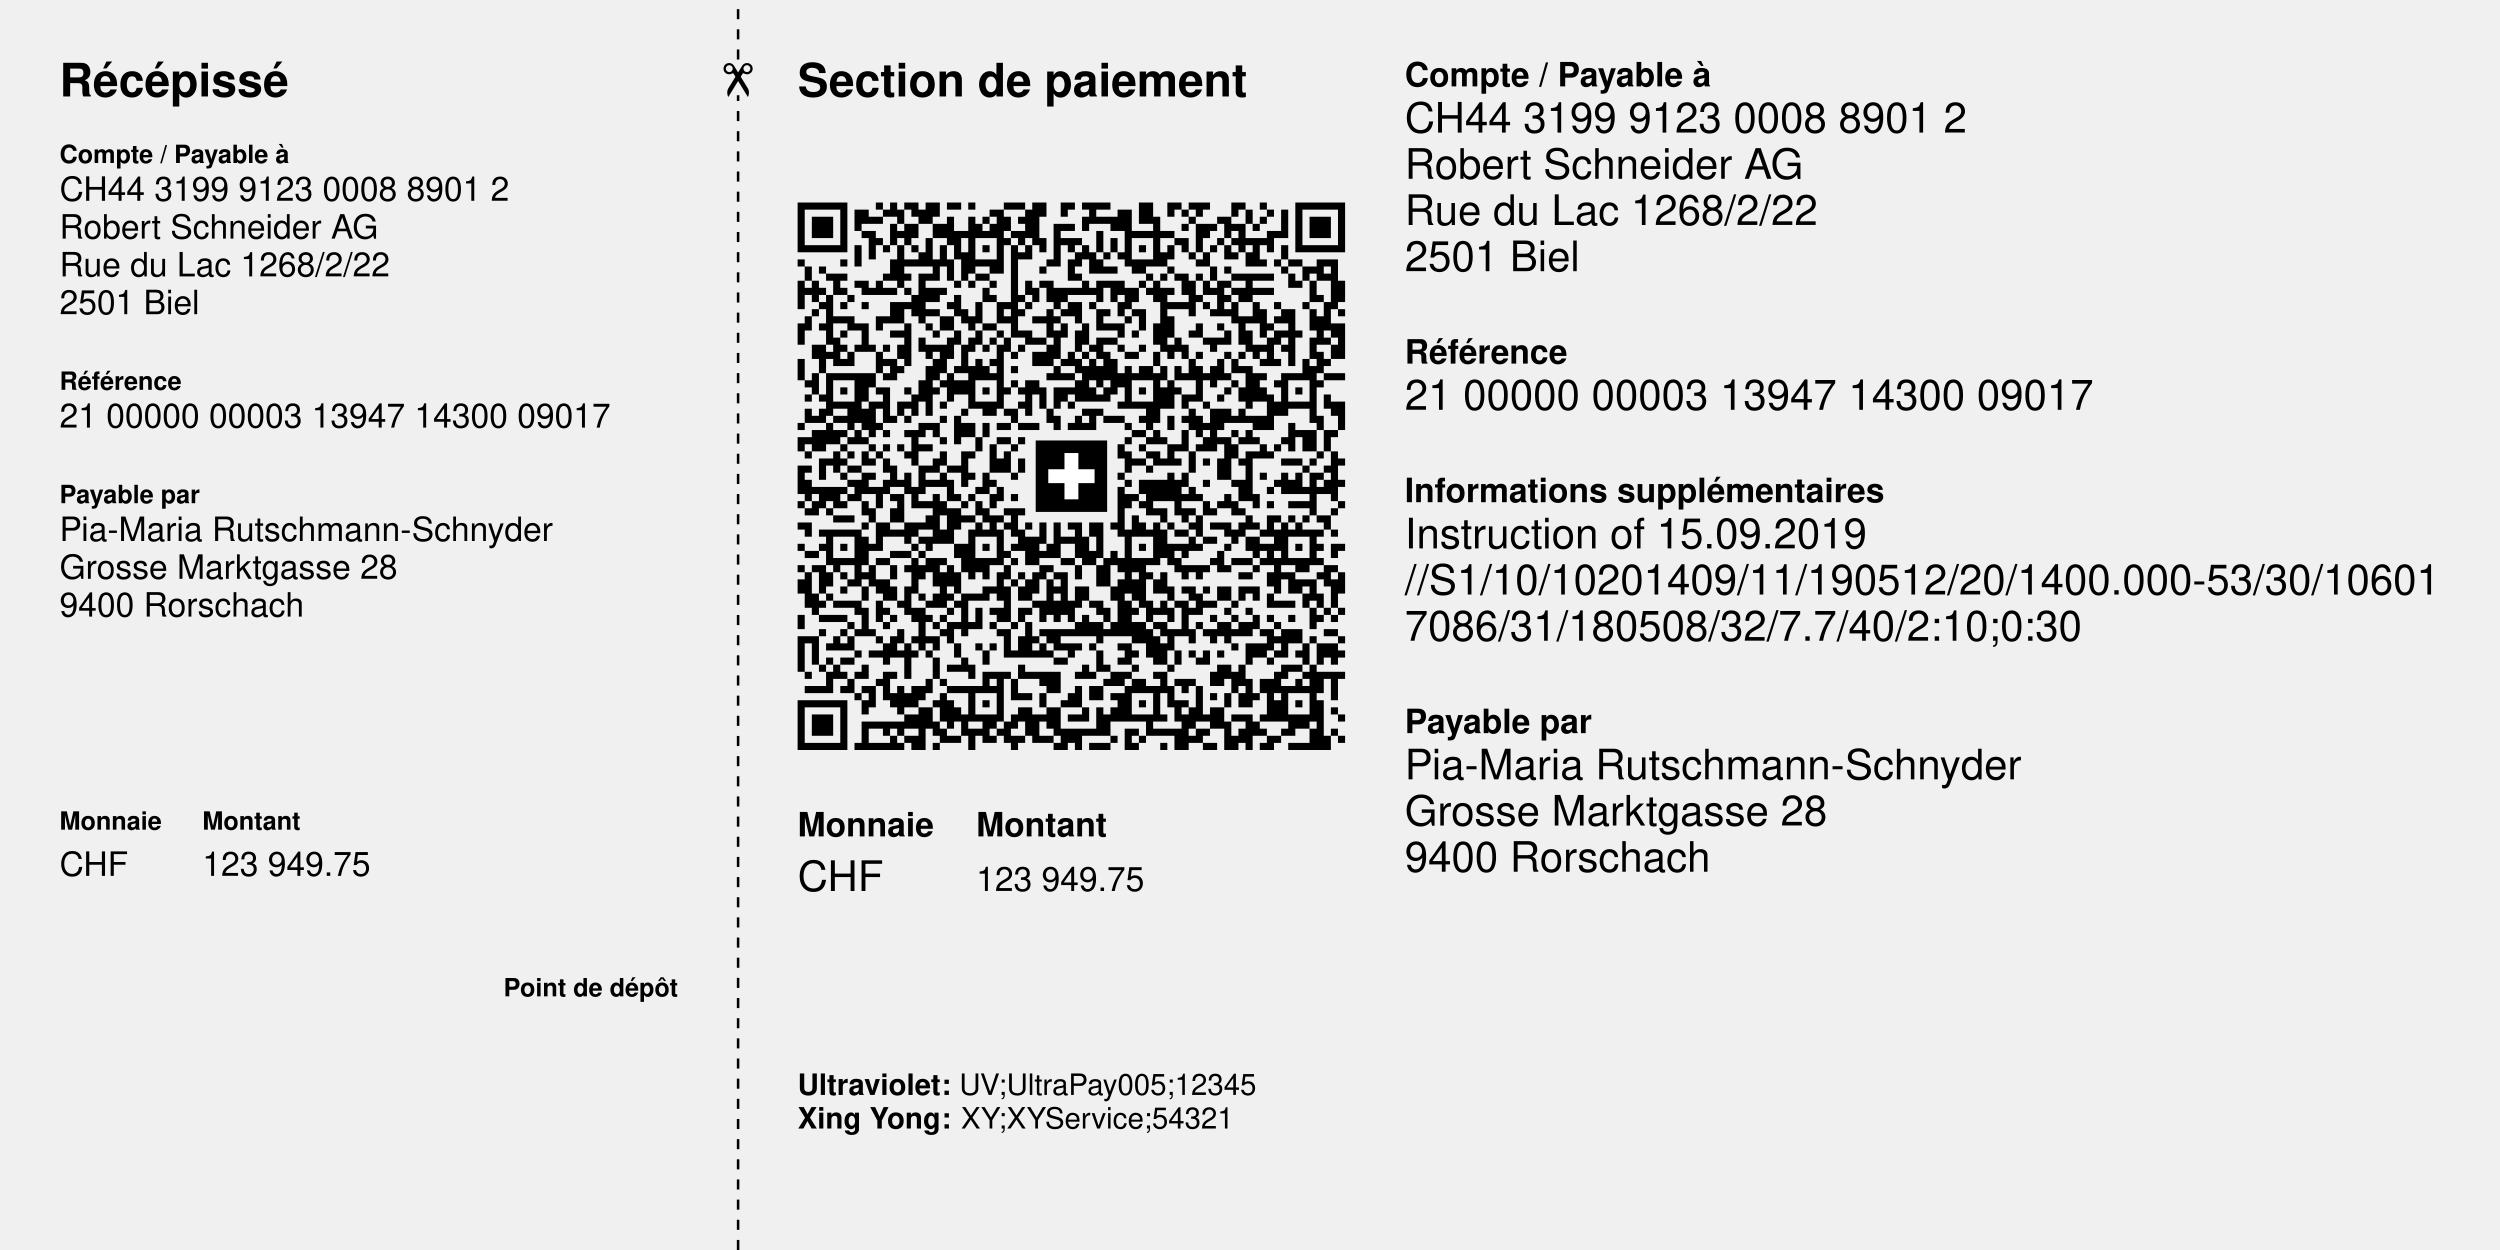
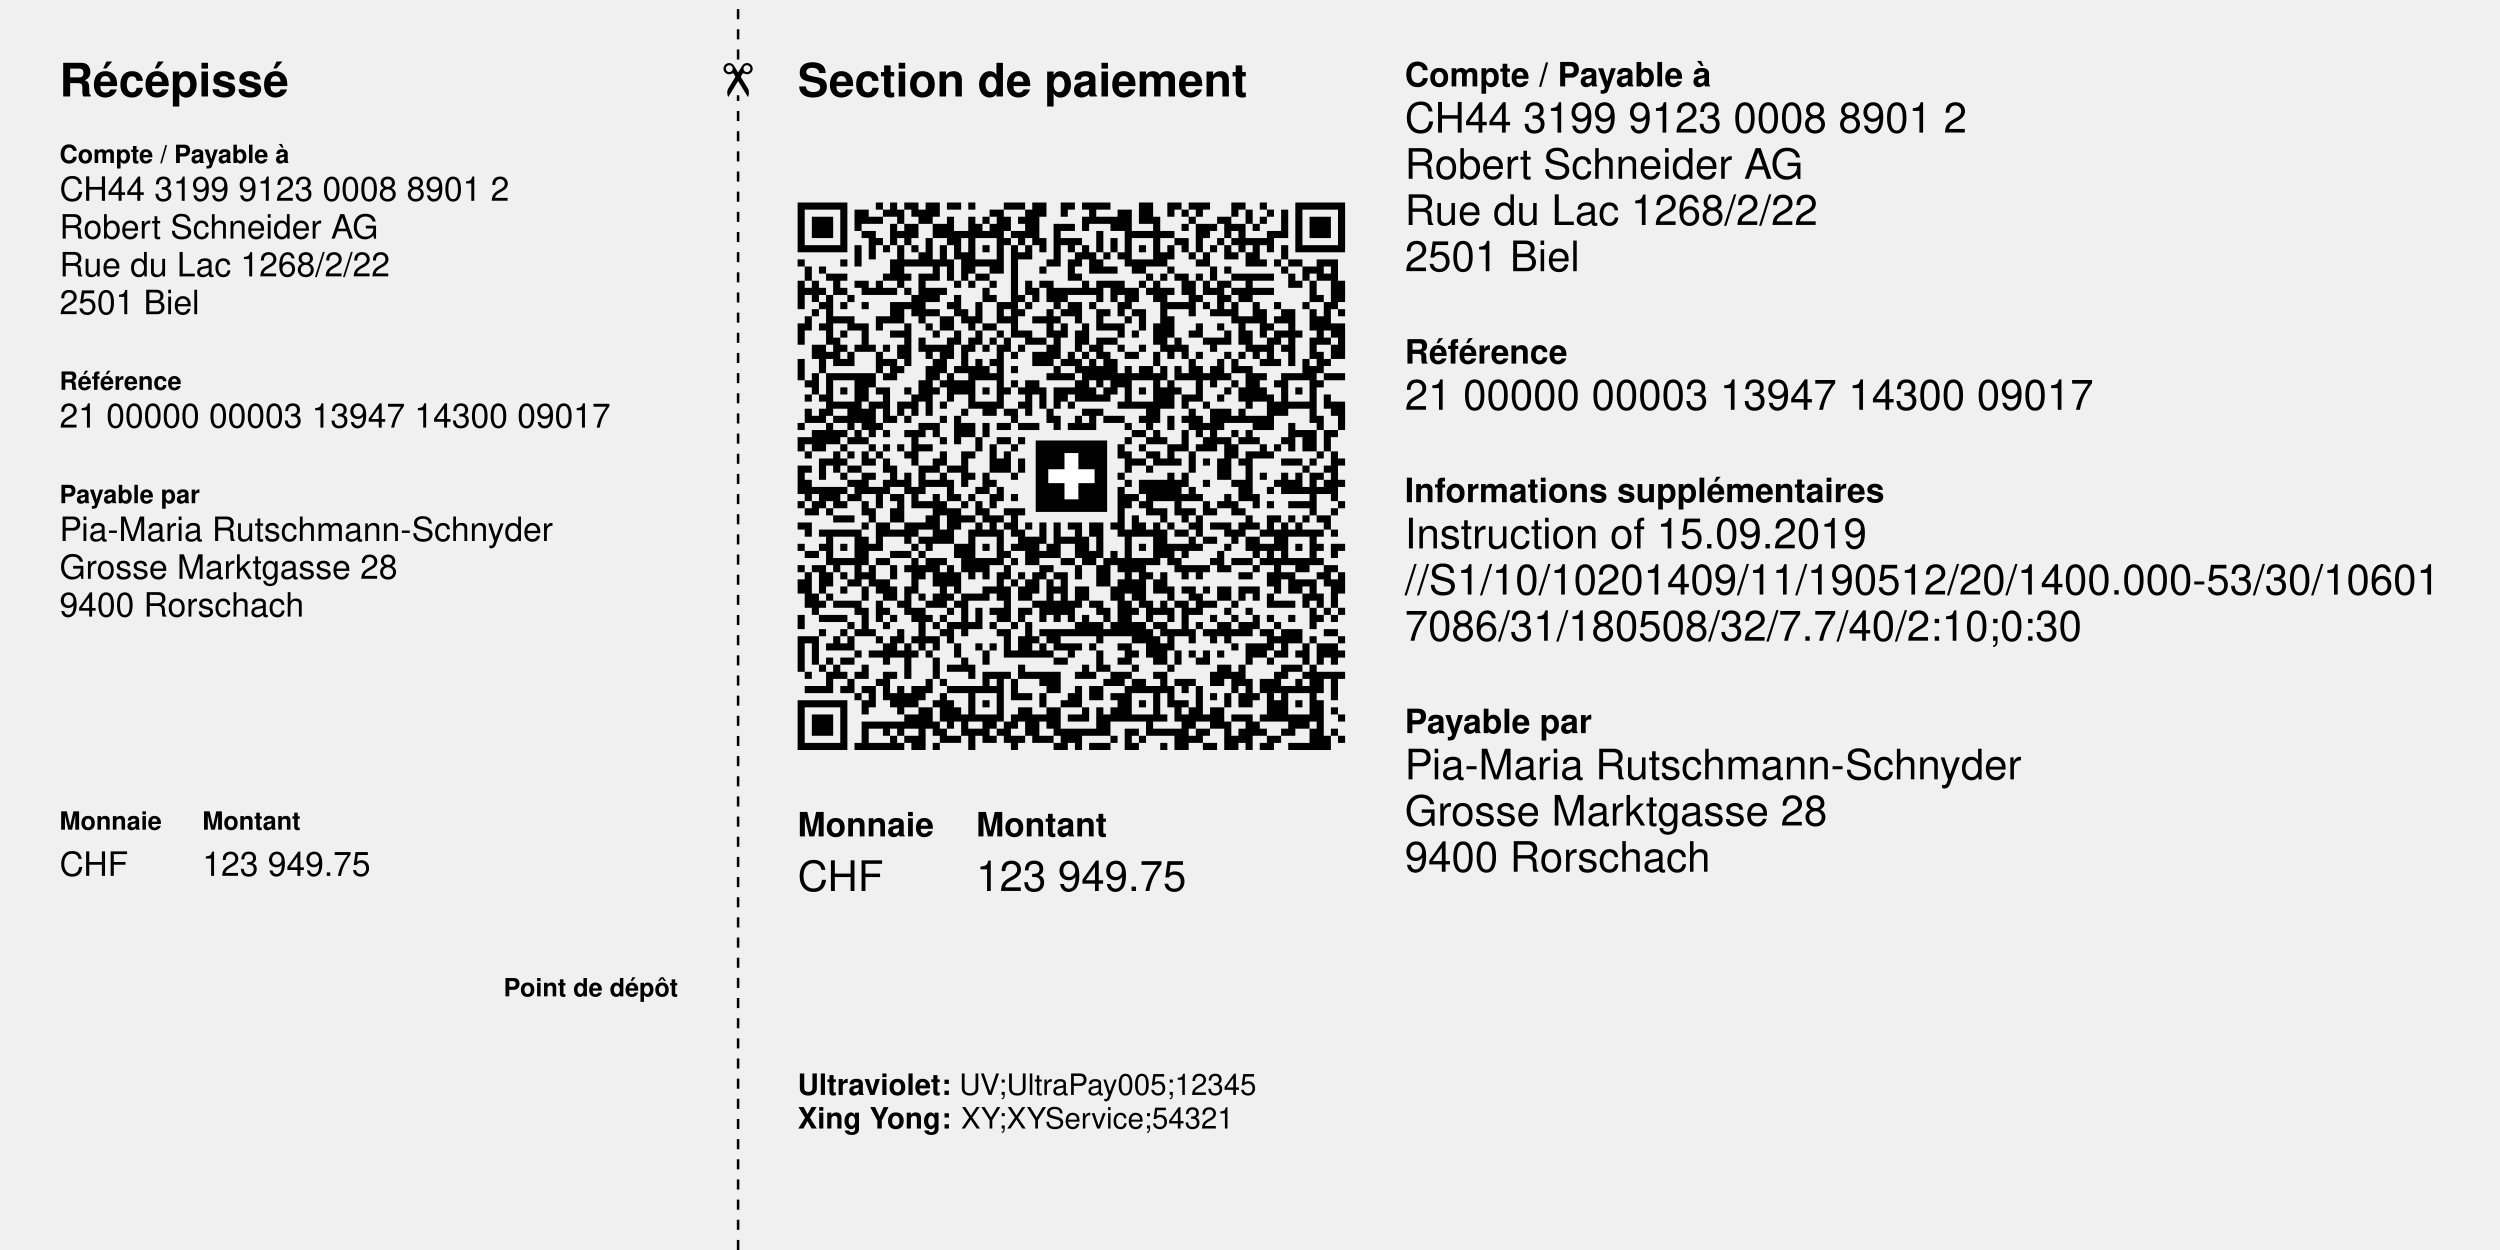
<svg xmlns="http://www.w3.org/2000/svg" width="210mm" height="105mm" version="1.1" viewBox="0 0 595.276 297.638">
  <g font-family="Helvetica,Arial,&quot;Liberation Sans&quot;" transform="translate(0 297.638)">
    <g transform="translate(189.921 0)">
      <text x="0" y="-274.665" font-size="11" font-weight="bold">Section de paiement</text>
    </g>
    <g transform="translate(189.921 -119.055) scale(1.693)">
      <path d="M0,-77h7v1h-7zm11,0h1v1h-1zm2,0h1v2h-1zm2,0h2v1h-2zm3,0h2v2h-2zm3,0h2v1h-2z m3,0h1v1h-1zm5,0h3v1h-3zm4,0h1v6h-1zm1,0h1v2h-1zm3,0h2v1h-2zm3,0h4v1h-4z m8,0h2v3h-2zm4,0h2v1h-2zm3,0h3v1h-3zm6,0h2v1h-2zm4,0h1v1h-1zm5,0h7v1h-7z m-70,1h1v6h-1zm6,0h1v6h-1zm2,0h2v2h-2zm4,0h1v1h-1zm2,0h1v2h-1zm2,0h2v1h-2z m11,0h2v1h-2zm5,0h1v4h-1zm5,0h1v1h-1zm4,0h1v2h-1zm4,0h2v3h-2zm7,0h1v1h-1z m2,0h1v1h-1zm2,0h1v1h-1zm5,0h1v1h-1zm2,0h1v2h-1zm3,0h1v1h-1zm2,0h1v4h-1z m2,0h1v6h-1zm6,0h1v6h-1zm-74,1h3v3h-3zm8,0h2v1h-2zm7,0h2v1h-2zm4,0h1v4h-1z m3,0h1v8h-1zm2,0h1v1h-1zm2,0h1v8h-1zm1,0h1v2h-1zm2,0h1v1h-1zm9,0h1v2h-1z m2,0h3v1h-3zm8,0h1v7h-1zm5,0h1v1h-1zm4,0h2v1h-2zm6,0h1v1h-1zm7,0h3v3h-3z m-64,1h1v1h-1zm5,0h1v3h-1zm2,0h2v2h-2zm4,0h2v2h-2zm6,0h1v2h-1zm2,0h1v2h-1z m9,0h1v6h-1zm1,0h2v1h-2zm7,0h1v1h-1zm10,0h1v1h-1zm2,0h2v2h-2zm2,0h1v1h-1z m2,0h3v1h-3zm4,0h1v1h-1zm-55,1h2v1h-2zm5,0h1v1h-1zm8,0h1v4h-1zm1,0h1v1h-1z m3,0h1v1h-1zm4,0h2v1h-2zm12,0h1v3h-1zm4,0h1v5h-1zm1,0h3v1h-3zm4,0h2v1h-2z m9,0h1v1h-1zm2,0h1v3h-1zm4,0h1v3h-1zm1,0h1v1h-1zm-57,1h1v3h-1zm1,0h1v1h-1z m4,0h1v1h-1zm3,0h1v4h-1zm11,0h1v1h-1zm2,0h1v1h-1zm3,0h1v2h-1zm3,0h3v1h-3z m7,0h1v2h-1zm9,0h2v1h-2zm3,0h1v2h-1zm3,0h1v1h-1zm2,0h1v1h-1zm2,0h3v1h-3z m-62,1h5v1h-5zm7,0h1v3h-1zm4,0h1v1h-1zm2,0h1v6h-1zm2,0h1v1h-1zm4,0h1v3h-1z m6,0h1v1h-1zm4,0h1v13h-1zm2,0h1v2h-1zm6,0h1v1h-1zm2,0h1v2h-1zm8,0h1v1h-1z m4,0h1v2h-1zm2,0h1v1h-1zm4,0h1v1h-1zm2,0h1v2h-1zm4,0h1v3h-1zm4,0h1v2h-1z m3,0h5v1h-5zm-54,1h1v2h-1zm6,0h1v4h-1zm8,0h1v1h-1zm8,0h1v2h-1zm2,0h1v3h-1z m2,0h1v1h-1zm2,0h1v1h-1zm6,0h1v2h-1zm4,0h1v1h-1zm2,0h1v2h-1zm4,0h1v1h-1z m2,0h1v2h-1zm-63,1h1v1h-1zm6,0h1v1h-1zm7,0h1v3h-1zm2,0h2v1h-2zm4,0h1v3h-1z m2,0h1v3h-1zm4,0h3v1h-3zm10,0h1v1h-1zm3,0h1v3h-1zm4,0h1v2h-1zm5,0h2v2h-2z m2,0h1v1h-1zm7,0h1v1h-1zm9,0h1v1h-1zm2,0h1v1h-1zm2,0h2v1h-2zm4,0h3v1h-3z m-72,1h1v2h-1zm2,0h1v1h-1zm24,0h1v1h-1zm7,0h1v1h-1zm9,0h2v1h-2zm9,0h1v1h-1z m6,0h1v2h-1zm2,0h1v1h-1zm8,0h1v1h-1zm3,0h3v1h-3zm4,0h1v6h-1zm-71,1h3v1h-3z m8,0h1v1h-1zm3,0h1v1h-1zm2,0h1v7h-1zm1,0h1v1h-1zm7,0h2v1h-2zm14,0h1v1h-1z m10,0h1v1h-1zm2,0h1v1h-1zm2,0h2v1h-2zm3,0h1v1h-1zm5,0h6v1h-6zm8,0h1v2h-1z m2,0h1v1h-1zm2,0h2v1h-2zm-73,1h1v4h-1zm2,0h1v3h-1zm3,0h1v2h-1zm3,0h2v1h-2z m3,0h1v2h-1zm11,0h1v1h-1zm2,0h1v1h-1zm3,0h1v1h-1zm5,0h1v2h-1zm2,0h2v1h-2z m6,0h1v2h-1zm2,0h4v1h-4zm6,0h1v1h-1zm2,0h1v3h-1zm4,0h2v2h-2zm3,0h1v2h-1z m2,0h1v5h-1zm1,0h1v1h-1zm3,0h1v3h-1zm7,0h1v1h-1zm2,0h1v3h-1zm4,0h1v3h-1z m-75,1h1v1h-1zm2,0h1v1h-1zm3,0h1v1h-1zm3,0h2v1h-2zm3,0h2v1h-2zm3,0h1v1h-1z m3,0h2v2h-2zm2,0h1v1h-1zm6,0h1v2h-1zm7,0h1v2h-1zm2,0h3v2h-3zm3,0h2v1h-2z m3,0h2v1h-2zm3,0h4v1h-4zm5,0h1v1h-1zm2,0h1v9h-1zm1,0h1v1h-1zm6,0h1v1h-1z m3,0h2v1h-2zm3,0h3v1h-3zm-60,1h1v7h-1zm3,0h1v1h-1zm9,0h1v3h-1zm6,0h1v3h-1z m5,0h1v1h-1zm4,0h1v1h-1zm11,0h1v1h-1zm2,0h1v1h-1zm2,0h2v1h-2zm9,0h1v3h-1z m1,0h1v1h-1zm4,0h1v1h-1zm2,0h1v1h-1zm11,0h1v1h-1zm-70,1h1v1h-1zm3,0h1v1h-1z m3,0h1v1h-1zm4,0h2v3h-2zm2,0h1v1h-1zm6,0h1v1h-1zm4,0h1v3h-1zm3,0h1v3h-1z m1,0h1v1h-1zm3,0h1v1h-1zm4,0h1v1h-1zm2,0h2v2h-2zm3,0h1v1h-1zm4,0h2v1h-2z m7,0h3v1h-3zm5,0h1v1h-1zm4,0h1v3h-1zm3,0h1v3h-1zm3,0h1v1h-1zm4,0h1v1h-1z m3,0h1v4h-1zm-72,1h1v1h-1zm16,0h2v1h-2zm5,0h1v2h-1zm8,0h1v1h-1zm4,0h1v4h-1z m2,0h1v1h-1zm5,0h1v3h-1zm1,0h1v1h-1zm2,0h1v1h-1zm2,0h2v1h-2zm11,0h1v1h-1z m2,0h1v1h-1zm5,0h1v4h-1zm3,0h2v2h-2zm4,0h1v3h-1zm4,0h1v1h-1zm-75,1h1v2h-1z m4,0h3v1h-3zm6,0h2v1h-2zm9,0h2v2h-2zm4,0h1v2h-1zm5,0h1v1h-1zm4,0h2v1h-2z m3,0h1v1h-1zm3,0h1v1h-1zm7,0h1v1h-1zm2,0h1v2h-1zm4,0h1v3h-1zm10,0h1v4h-1z m1,0h1v1h-1zm4,0h1v1h-1zm6,0h1v4h-1zm-73,1h1v3h-1zm3,0h1v1h-1zm4,0h3v1h-3z m4,0h1v1h-1zm4,0h1v6h-1zm3,0h1v1h-1zm8,0h2v1h-2zm11,0h1v2h-1zm3,0h1v3h-1z m3,0h3v1h-3zm7,0h1v3h-1zm6,0h1v2h-1zm3,0h1v1h-1zm7,0h1v1h-1zm3,0h1v6h-1z m6,0h2v2h-2zm-69,1h1v1h-1zm3,0h1v3h-1zm4,0h2v1h-2zm6,0h1v1h-1zm3,0h1v2h-1z m3,0h1v2h-1zm3,0h1v1h-1zm3,0h2v1h-2zm5,0h1v4h-1zm3,0h1v3h-1zm6,0h1v1h-1z m2,0h1v1h-1zm8,0h1v1h-1zm5,0h1v2h-1zm3,0h1v3h-1zm4,0h2v1h-2zm3,0h1v1h-1z m-65,1h1v4h-1zm12,0h1v2h-1zm4,0h1v3h-1zm3,0h1v2h-1zm3,0h1v1h-1zm2,0h1v2h-1z m3,0h3v1h-3zm10,0h3v1h-3zm11,0h1v2h-1zm4,0h3v1h-3zm9,0h1v4h-1zm1,0h1v1h-1z m5,0h1v3h-1zm2,0h1v1h-1zm2,0h1v3h-1zm-74,1h2v2h-2zm4,0h1v1h-1zm2,0h1v1h-1z m2,0h1v1h-1zm2,0h1v1h-1zm2,0h1v2h-1zm4,0h3v1h-3zm5,0h1v4h-1zm3,0h1v1h-1z m2,0h1v9h-1zm3,0h1v1h-1zm4,0h1v3h-1zm6,0h2v1h-2zm4,0h1v1h-1zm3,0h1v1h-1z m4,0h1v2h-1zm2,0h1v2h-1zm4,0h1v1h-1zm6,0h2v1h-2zm4,0h1v1h-1zm7,0h1v2h-1z m-71,1h1v1h-1zm3,0h1v2h-1zm4,0h1v3h-1zm7,0h1v1h-1zm2,0h1v3h-1zm10,0h1v1h-1z m3,0h2v2h-2zm5,0h1v2h-1zm2,0h1v1h-1zm2,0h2v1h-2zm4,0h2v1h-2zm4,0h1v2h-1z m6,0h1v1h-1zm4,0h1v1h-1zm2,0h1v1h-1zm2,0h1v1h-1zm9,0h1v3h-1zm-73,1h1v3h-1z m3,0h1v2h-1zm3,0h1v1h-1zm6,0h2v1h-2zm7,0h1v3h-1zm6,0h1v3h-1zm2,0h1v1h-1z m10,0h1v1h-1zm2,0h1v2h-1zm2,0h1v3h-1zm2,0h2v3h-2zm12,0h1v3h-1zm4,0h1v3h-1z m2,0h1v2h-1zm4,0h1v1h-1zm2,0h1v1h-1zm4,0h1v3h-1zm3,0h1v1h-1zm-61,1h2v1h-2z m5,0h1v7h-1zm4,0h1v1h-1zm2,0h1v6h-1zm2,0h1v2h-1zm4,0h1v1h-1zm6,0h1v2h-1z m4,0h1v5h-1zm2,0h1v3h-1zm4,0h1v6h-1zm2,0h2v2h-2zm3,0h1v2h-1zm2,0h1v2h-1z m3,0h1v5h-1zm2,0h1v3h-1zm4,0h2v1h-2zm10,0h1v8h-1zm-70,1h1v3h-1zm2,0h7v1h-7z m8,0h2v1h-2zm9,0h1v4h-1zm6,0h1v1h-1zm8,0h1v1h-1zm2,0h2v1h-2zm8,0h1v2h-1z m2,0h1v1h-1zm3,0h1v7h-1zm4,0h1v1h-1zm3,0h1v1h-1zm3,0h1v1h-1zm3,0h2v4h-2z m2,0h1v1h-1zm3,0h1v6h-1zm1,0h2v1h-2zm5,0h3v1h-3zm-73,1h1v1h-1zm3,0h1v5h-1z m4,0h2v3h-2zm2,0h1v1h-1zm7,0h1v3h-1zm3,0h1v1h-1zm2,0h2v2h-2zm8,0h1v1h-1z m2,0h1v5h-1zm1,0h1v2h-1zm6,0h1v3h-1zm5,0h1v2h-1zm8,0h1v4h-1zm9,0h1v1h-1z m6,0h1v1h-1zm6,0h1v1h-1zm-67,1h1v1h-1zm5,0h2v1h-2zm4,0h1v1h-1zm4,0h1v1h-1z m7,0h1v1h-1zm3,0h1v1h-1zm2,0h1v1h-1zm3,0h1v3h-1zm2,0h2v2h-2zm2,0h1v1h-1z m3,0h1v2h-1zm2,0h1v2h-1zm5,0h1v1h-1zm3,0h1v3h-1zm2,0h1v1h-1zm7,0h1v1h-1z m2,0h1v2h-1zm3,0h1v2h-1zm5,0h1v1h-1zm-69,1h1v1h-1zm2,0h1v1h-1zm9,0h1v4h-1z m4,0h1v3h-1zm26,0h1v1h-1zm12,0h2v1h-2zm5,0h1v1h-1zm7,0h1v5h-1zm8,0h1v2h-1z m-69,1h4v1h-4zm5,0h1v5h-1zm1,0h1v1h-1zm3,0h2v1h-2zm6,0h1v1h-1zm5,0h3v1h-3z m6,0h1v1h-1zm5,0h1v1h-1zm2,0h1v1h-1zm7,0h1v1h-1zm2,0h3v1h-3zm7,0h1v1h-1z m3,0h1v1h-1zm6,0h1v1h-1zm4,0h1v2h-1zm2,0h3v1h-3zm6,0h2v2h-2zm-74,1h1v2h-1z m2,0h1v2h-1zm4,0h3v2h-3zm7,0h1v1h-1zm9,0h1v1h-1zm3,0h2v1h-2zm3,0h2v1h-2z m6,0h1v2h-1zm5,0h3v1h-3zm9,0h1v3h-1zm6,0h1v3h-1zm3,0h3v2h-3zm4,0h1v2h-1z m-60,1h1v1h-1zm3,0h2v1h-2zm8,0h1v1h-1zm2,0h1v1h-1zm5,0h1v1h-1zm2,0h1v4h-1z m8,0h1v1h-1zm6,0h1v2h-1zm3,0h1v2h-1zm2,0h1v2h-1zm2,0h3v1h-3zm5,0h1v1h-1z m4,0h1v2h-1zm2,0h1v1h-1zm2,0h1v3h-1zm5,0h1v1h-1zm2,0h3v1h-3zm10,0h1v2h-1z m3,0h1v2h-1zm-76,1h1v1h-1zm4,0h1v3h-1zm3,0h1v1h-1zm2,0h1v1h-1zm2,0h1v1h-1z m6,0h3v1h-3zm6,0h2v2h-2zm3,0h1v2h-1zm2,0h2v1h-2zm3,0h3v1h-3zm7,0h1v1h-1z m2,0h1v1h-1zm6,0h1v1h-1zm11,0h3v1h-3zm7,0h2v1h-2zm5,0h1v4h-1zm-67,1h2v3h-2z m3,0h2v1h-2zm3,0h1v2h-1zm4,0h1v1h-1zm3,0h3v1h-3zm4,0h1v1h-1zm28,0h2v1h-2z m3,0h1v2h-1zm4,0h1v3h-1zm4,0h1v3h-1zm3,0h1v1h-1zm2,0h1v2h-1zm7,0h3v1h-3z m4,0h1v3h-1zm1,0h1v1h-1zm-75,1h2v1h-2zm5,0h1v1h-1zm2,0h1v1h-1zm2,0h1v1h-1z m7,0h1v4h-1zm4,0h1v1h-1zm5,0h1v2h-1zm3,0h2v1h-2zm3,0h1v1h-1zm15,0h1v1h-1z m3,0h1v1h-1zm2,0h1v1h-1zm6,0h1v2h-1zm2,0h2v1h-2zm3,0h1v1h-1zm2,0h1v1h-1z m4,0h1v1h-1zm3,0h2v2h-2zm-71,1h1v1h-1zm6,0h1v1h-1zm4,0h1v1h-1zm2,0h1v1h-1z m2,0h1v1h-1zm3,0h2v1h-2zm10,0h1v4h-1zm3,0h1v1h-1zm15,0h1v2h-1zm3,0h1v1h-1z m4,0h1v3h-1zm1,0h1v1h-1zm3,0h1v1h-1zm4,0h1v5h-1zm1,0h1v2h-1zm4,0h1v2h-1z m2,0h1v1h-1zm-66,1h1v1h-1zm4,0h1v3h-1zm2,0h1v1h-1zm2,0h1v2h-1zm2,0h1v1h-1z m4,0h1v1h-1zm5,0h1v2h-1zm3,0h1v5h-1zm1,0h1v1h-1zm5,0h1v3h-1zm17,0h1v3h-1z m3,0h2v1h-2zm6,0h1v3h-1zm8,0h1v7h-1zm1,0h1v1h-1zm2,0h1v1h-1zm7,0h1v1h-1z m2,0h1v7h-1zm-72,1h1v3h-1zm1,0h1v1h-1zm2,0h1v1h-1zm4,0h1v1h-1zm2,0h1v2h-1z m7,0h1v2h-1zm9,0h1v2h-1zm3,0h1v2h-1zm16,0h2v1h-2zm3,0h2v1h-2zm3,0h1v1h-1z m4,0h1v1h-1zm2,0h1v3h-1zm3,0h1v1h-1zm6,0h3v1h-3zm4,0h1v1h-1zm4,0h1v1h-1z m-76,1h1v4h-1zm1,0h1v1h-1zm6,0h2v1h-2zm6,0h1v3h-1zm4,0h1v4h-1zm1,0h1v1h-1z m3,0h2v1h-2zm28,0h1v1h-1zm22,0h1v1h-1zm3,0h1v1h-1zm-68,1h1v1h-1zm3,0h1v3h-1z m1,0h1v1h-1zm5,0h1v3h-1zm5,0h1v2h-1zm4,0h1v1h-1zm2,0h1v3h-1zm4,0h1v1h-1z m15,0h1v1h-1zm7,0h1v4h-1zm2,0h1v2h-1zm11,0h1v1h-1zm3,0h1v3h-1zm2,0h1v3h-1z m2,0h1v6h-1zm1,0h1v1h-1zm-72,1h1v3h-1zm6,0h2v1h-2zm5,0h1v2h-1zm2,0h1v1h-1z m4,0h2v1h-2zm3,0h1v3h-1zm6,0h1v1h-1zm19,0h1v1h-1zm2,0h4v2h-4zm5,0h1v5h-1z m4,0h1v1h-1zm4,0h2v1h-2zm6,0h1v1h-1zm2,0h1v2h-1zm5,0h1v2h-1zm2,0h1v1h-1z m-74,1h5v1h-5zm6,0h1v2h-1zm2,0h2v1h-2zm6,0h1v3h-1zm9,0h1v1h-1zm3,0h1v2h-1z m17,0h1v7h-1zm10,0h1v2h-1zm7,0h1v2h-1zm4,0h1v1h-1zm5,0h1v1h-1zm2,0h1v1h-1z m-70,1h3v1h-3zm4,0h1v1h-1zm4,0h1v2h-1zm2,0h2v1h-2zm6,0h1v7h-1zm3,0h1v1h-1z m2,0h1v1h-1zm3,0h1v2h-1zm3,0h1v1h-1zm16,0h2v1h-2zm3,0h3v1h-3zm5,0h1v1h-1z m2,0h1v1h-1zm4,0h1v2h-1zm4,0h1v2h-1zm-64,1h1v1h-1zm2,0h2v1h-2zm3,0h2v1h-2z m4,0h1v2h-1zm5,0h1v3h-1zm3,0h2v1h-2zm3,0h1v2h-1zm3,0h1v1h-1zm2,0h1v2h-1z m21,0h1v1h-1zm2,0h2v1h-2zm9,0h1v2h-1zm2,0h1v1h-1zm2,0h1v2h-1zm5,0h1v1h-1z m3,0h3v1h-3zm7,0h1v1h-1zm-75,1h2v1h-2zm3,0h1v1h-1zm6,0h1v2h-1zm3,0h1v2h-1z m8,0h2v3h-2zm5,0h1v2h-1zm3,0h3v1h-3zm20,0h3v1h-3zm5,0h2v1h-2zm4,0h1v1h-1z m4,0h1v1h-1zm13,0h1v1h-1zm-70,1h3v1h-3zm13,0h1v2h-1zm5,0h2v1h-2zm4,0h1v3h-1z m1,0h1v1h-1zm2,0h1v3h-1zm17,0h1v3h-1zm4,0h1v1h-1zm3,0h1v1h-1zm2,0h1v3h-1z m7,0h1v2h-1zm3,0h1v3h-1zm1,0h1v1h-1zm2,0h1v1h-1zm2,0h1v1h-1zm2,0h2v1h-2z m-73,1h2v1h-2zm9,0h1v1h-1zm2,0h2v2h-2zm4,0h2v2h-2zm2,0h1v1h-1zm8,0h1v2h-1z m4,0h1v1h-1zm3,0h1v1h-1zm2,0h1v3h-1zm2,0h1v5h-1zm2,0h2v1h-2zm3,0h2v2h-2z m3,0h1v1h-1zm4,0h1v2h-1zm2,0h1v6h-1zm2,0h1v1h-1zm3,0h1v1h-1zm3,0h3v1h-3z m4,0h1v2h-1zm2,0h1v1h-1zm4,0h1v6h-1zm2,0h1v2h-1zm4,0h1v1h-1zm-73,1h1v1h-1z m2,0h6v1h-6zm10,0h2v1h-2zm7,0h2v2h-2zm4,0h1v7h-1zm2,0h1v1h-1zm2,0h1v5h-1z m3,0h1v3h-1zm8,0h1v4h-1zm7,0h1v9h-1zm3,0h1v1h-1zm2,0h1v4h-1zm2,0h2v1h-2z m7,0h2v1h-2zm5,0h1v1h-1zm2,0h1v3h-1zm2,0h1v1h-1zm2,0h3v1h-3zm4,0h1v1h-1z m-71,1h1v4h-1zm4,0h2v4h-2zm3,0h1v2h-1zm4,0h1v1h-1zm2,0h2v1h-2zm15,0h2v4h-2z m5,0h2v1h-2zm3,0h1v4h-1zm2,0h1v3h-1zm13,0h1v2h-1zm2,0h2v1h-2zm4,0h1v1h-1z m2,0h2v2h-2zm9,0h1v4h-1zm-72,1h1v1h-1zm3,0h1v1h-1zm3,0h1v1h-1zm4,0h1v1h-1z m6,0h1v1h-1zm2,0h1v1h-1zm4,0h2v2h-2zm4,0h1v1h-1zm4,0h1v1h-1zm5,0h1v2h-1z m13,0h1v1h-1zm4,0h3v1h-3zm4,0h1v1h-1zm4,0h1v1h-1zm5,0h2v1h-2zm5,0h1v1h-1z m3,0h1v1h-1zm2,0h2v1h-2zm-74,1h2v1h-2zm12,0h3v1h-3zm4,0h1v1h-1zm12,0h1v1h-1z m5,0h1v1h-1zm7,0h1v2h-1zm3,0h1v2h-1zm8,0h1v2h-1zm2,0h1v1h-1zm5,0h1v3h-1z m5,0h1v1h-1zm2,0h1v2h-1zm9,0h1v1h-1zm-70,1h3v1h-3zm6,0h2v1h-2zm5,0h1v5h-1z m2,0h2v2h-2zm2,0h1v1h-1zm3,0h1v2h-1zm2,0h2v2h-2zm2,0h1v1h-1zm3,0h1v1h-1z m7,0h2v1h-2zm6,0h1v4h-1zm2,0h1v2h-1zm2,0h2v2h-2zm2,0h1v1h-1zm4,0h1v2h-1z m5,0h1v1h-1zm3,0h3v1h-3zm4,0h1v1h-1zm2,0h1v5h-1zm2,0h3v1h-3zm4,0h1v1h-1z m-73,1h1v1h-1zm2,0h2v1h-2zm3,0h1v1h-1zm3,0h1v3h-1zm2,0h1v3h-1zm3,0h1v2h-1z m2,0h1v1h-1zm2,0h1v2h-1zm4,0h1v3h-1zm8,0h1v2h-1zm5,0h2v1h-2zm5,0h1v2h-1z m3,0h1v3h-1zm12,0h4v1h-4zm6,0h1v1h-1zm4,0h1v1h-1zm6,0h2v1h-2zm4,0h1v3h-1z m1,0h1v1h-1zm-74,1h1v5h-1zm2,0h2v2h-2zm3,0h1v1h-1zm3,0h1v1h-1zm10,0h2v2h-2z m3,0h1v3h-1zm4,0h1v1h-1zm2,0h1v4h-1zm3,0h1v1h-1zm2,0h1v3h-1zm1,0h1v1h-1z m2,0h2v1h-2zm12,0h1v5h-1zm1,0h1v1h-1zm2,0h1v3h-1zm3,0h1v1h-1zm2,0h1v1h-1z m6,0h2v1h-2zm4,0h1v2h-1zm2,0h2v1h-2zm5,0h1v1h-1zm3,0h1v3h-1zm-76,1h1v2h-1z m7,0h1v1h-1zm4,0h2v2h-2zm19,0h1v1h-1zm2,0h1v3h-1zm3,0h1v5h-1zm2,0h1v5h-1z m8,0h1v8h-1zm2,0h1v3h-1zm3,0h1v2h-1zm19,0h4v1h-4zm6,0h1v4h-1zm-72,1h1v1h-1z m3,0h1v1h-1zm3,0h1v2h-1zm4,0h1v2h-1zm2,0h1v4h-1zm5,0h1v3h-1zm6,0h2v1h-2z m3,0h1v5h-1zm2,0h1v2h-1zm5,0h1v1h-1zm3,0h2v2h-2zm5,0h1v2h-1zm8,0h1v2h-1z m2,0h2v1h-2zm3,0h1v1h-1zm2,0h2v2h-2zm3,0h3v1h-3zm7,0h2v1h-2zm3,0h1v2h-1z m-70,1h1v3h-1zm2,0h1v1h-1zm8,0h1v1h-1zm5,0h1v1h-1zm2,0h1v2h-1zm2,0h1v1h-1z m2,0h1v6h-1zm1,0h3v1h-3zm31,0h2v1h-2zm7,0h1v1h-1zm2,0h1v1h-1zm2,0h1v2h-1z m5,0h1v2h-1zm2,0h1v2h-1zm-70,1h1v1h-1zm2,0h4v1h-4zm6,0h1v3h-1zm3,0h1v1h-1z m4,0h1v1h-1zm4,0h1v1h-1zm11,0h2v1h-2zm3,0h1v3h-1zm2,0h1v3h-1zm1,0h1v1h-1z m2,0h2v1h-2zm5,0h1v5h-1zm3,0h1v3h-1zm2,0h1v2h-1zm2,0h2v1h-2zm3,0h3v1h-3z m5,0h1v1h-1zm6,0h3v1h-3zm-59,1h2v1h-2zm4,0h1v1h-1zm4,0h2v2h-2zm5,0h1v1h-1z m4,0h1v3h-1zm2,0h2v1h-2zm4,0h2v1h-2zm3,0h1v2h-1zm8,0h2v1h-2zm5,0h1v1h-1z m3,0h1v1h-1zm2,0h1v2h-1zm2,0h1v4h-1zm1,0h2v1h-2zm5,0h1v1h-1zm3,0h1v1h-1z m9,0h1v3h-1zm2,0h1v1h-1zm2,0h1v1h-1zm-76,1h1v2h-1zm3,0h4v1h-4zm6,0h1v3h-1z m4,0h1v1h-1zm5,0h1v1h-1zm2,0h1v1h-1zm8,0h1v1h-1zm3,0h1v1h-1zm9,0h1v3h-1z m3,0h1v1h-1zm15,0h1v1h-1zm3,0h1v1h-1zm3,0h1v2h-1zm2,0h1v1h-1zm3,0h1v1h-1z m4,0h1v1h-1zm2,0h1v1h-1zm-68,1h1v1h-1zm5,0h1v1h-1zm5,0h1v4h-1zm2,0h1v1h-1z m2,0h1v3h-1zm1,0h1v1h-1zm2,0h1v1h-1zm3,0h1v1h-1zm3,0h1v1h-1zm2,0h1v5h-1z m7,0h1v2h-1zm2,0h2v2h-2zm3,0h1v2h-1zm3,0h2v3h-2zm3,0h2v1h-2zm6,0h1v1h-1z m3,0h2v2h-2zm3,0h2v2h-2zm5,0h1v1h-1zm-64,1h1v1h-1zm3,0h1v1h-1zm2,0h1v1h-1z m2,0h1v1h-1zm4,0h1v2h-1zm6,0h1v1h-1zm8,0h2v1h-2zm6,0h5v1h-5zm9,0h1v1h-1z m6,0h1v4h-1zm2,0h3v1h-3zm4,0h1v2h-1zm2,0h2v1h-2zm4,0h1v1h-1zm4,0h2v1h-2z m3,0h3v2h-3zm6,0h2v1h-2zm-74,1h1v5h-1zm1,0h2v1h-2zm4,0h1v2h-1zm2,0h1v2h-1z m4,0h1v1h-1zm2,0h1v3h-1zm3,0h1v1h-1zm2,0h2v1h-2zm11,0h1v3h-1zm2,0h1v3h-1z m2,0h1v1h-1zm2,0h2v1h-2zm7,0h1v1h-1zm8,0h1v4h-1zm2,0h1v2h-1zm6,0h1v1h-1z m2,0h1v1h-1zm6,0h2v1h-2zm6,0h1v1h-1zm4,0h1v1h-1zm-74,1h1v3h-1zm2,0h1v1h-1z m2,0h1v1h-1zm6,0h1v3h-1zm3,0h1v5h-1zm4,0h1v1h-1zm3,0h1v2h-1zm3,0h1v1h-1z m2,0h1v1h-1zm7,0h1v2h-1zm2,0h4v1h-4zm5,0h1v1h-1zm4,0h2v1h-2zm6,0h1v3h-1z m10,0h1v1h-1zm2,0h3v2h-3zm3,0h1v1h-1zm2,0h1v2h-1zm3,0h1v3h-1zm2,0h3v2h-3z m-65,1h1v1h-1zm2,0h2v1h-2zm4,0h1v1h-1zm2,0h1v1h-1zm2,0h1v1h-1zm8,0h1v2h-1z m4,0h1v1h-1zm3,0h1v1h-1zm2,0h1v1h-1zm3,0h1v1h-1zm4,0h1v3h-1zm4,0h2v1h-2z m7,0h1v2h-1zm2,0h1v1h-1zm2,0h1v2h-1zm2,0h1v1h-1zm8,0h1v1h-1zm3,0h1v1h-1z m6,0h1v1h-1zm-72,1h1v1h-1zm2,0h2v1h-2zm13,0h1v3h-1zm4,0h1v2h-1zm13,0h2v1h-2z m9,0h2v1h-2zm11,0h1v1h-1zm7,0h1v1h-1zm3,0h1v1h-1zm7,0h1v1h-1zm2,0h1v1h-1z m-72,1h1v1h-1zm2,0h1v2h-1zm4,0h1v2h-1zm12,0h2v1h-2zm3,0h1v2h-1zm7,0h1v2h-1z m9,0h1v2h-1zm3,0h1v1h-1zm4,0h1v1h-1zm5,0h1v1h-1zm7,0h2v2h-2zm3,0h1v3h-1z m6,0h3v1h-3zm4,0h1v8h-1zm-71,1h1v1h-1zm3,0h1v3h-1zm2,0h1v1h-1zm2,0h1v1h-1z m4,0h1v4h-1zm1,0h1v1h-1zm13,0h4v1h-4zm6,0h5v1h-5zm7,0h1v1h-1zm2,0h1v1h-1z m3,0h2v2h-2zm2,0h1v1h-1zm4,0h2v1h-2zm8,0h1v2h-1zm3,0h1v3h-1zm6,0h1v3h-1z m1,0h1v1h-1zm3,0h1v1h-1zm2,0h4v1h-4zm-66,1h1v2h-1zm4,0h1v1h-1zm7,0h1v2h-1z m2,0h1v1h-1zm6,0h1v2h-1zm2,0h1v6h-1zm2,0h1v3h-1zm4,0h3v1h-3zm9,0h1v1h-1z m4,0h2v2h-2zm4,0h1v2h-1zm2,0h3v1h-3zm6,0h1v1h-1zm4,0h1v4h-1zm2,0h2v2h-2z m5,0h1v2h-1zm3,0h1v2h-1zm2,0h1v3h-1zm-74,1h3v1h-3zm5,0h1v1h-1zm3,0h2v1h-2z m5,0h1v4h-1zm2,0h2v2h-2zm5,0h5v1h-5zm6,0h1v1h-1zm8,0h2v1h-2zm4,0h1v3h-1z m2,0h2v2h-2zm5,0h1v5h-1zm3,0h2v1h-2zm3,0h1v3h-1zm2,0h1v1h-1zm2,0h1v5h-1z m12,0h1v5h-1zm1,0h1v1h-1zm2,0h1v1h-1zm-63,1h1v1h-1zm2,0h1v2h-1zm3,0h1v2h-1z m2,0h1v2h-1zm5,0h1v4h-1zm4,0h1v4h-1zm7,0h2v1h-2zm3,0h1v2h-1zm4,0h1v2h-1z m6,0h2v1h-2zm6,0h1v4h-1zm8,0h1v1h-1zm2,0h1v2h-1zm2,0h1v2h-1zm2,0h1v1h-1z m2,0h1v4h-1zm-66,1h7v1h-7zm9,0h1v2h-1zm7,0h1v1h-1zm3,0h1v1h-1zm2,0h1v4h-1z m5,0h1v1h-1zm11,0h1v1h-1zm8,0h1v3h-1zm3,0h1v1h-1zm5,0h1v3h-1zm1,0h1v1h-1z m13,0h1v3h-1zm3,0h1v1h-1zm3,0h1v7h-1zm-73,1h1v6h-1zm6,0h1v6h-1zm11,0h2v3h-2z m5,0h1v2h-1zm9,0h2v2h-2zm4,0h2v3h-2zm5,0h1v2h-1zm2,0h1v4h-1zm2,0h1v2h-1z m11,0h1v3h-1zm3,0h2v3h-2zm17,0h1v1h-1zm-73,1h3v3h-3zm13,0h2v2h-2zm8,0h1v3h-1z m2,0h3v1h-3zm5,0h1v2h-1zm3,0h1v4h-1zm1,0h1v1h-1zm4,0h2v1h-2zm5,0h1v3h-1z m4,0h3v1h-3zm4,0h1v1h-1zm3,0h1v5h-1zm3,0h1v1h-1zm4,0h3v1h-3zm4,0h1v1h-1z m4,0h3v2h-3zm7,0h1v1h-1zm-67,1h6v1h-6zm10,0h1v2h-1zm7,0h1v3h-1zm1,0h1v1h-1z m2,0h1v3h-1zm3,0h1v2h-1zm17,0h1v2h-1zm11,0h1v4h-1zm3,0h2v2h-2zm-54,1h1v3h-1z m3,0h1v1h-1zm2,0h1v1h-1zm3,0h1v3h-1zm3,0h1v2h-1zm4,0h1v3h-1zm1,0h1v1h-1z m3,0h1v1h-1zm8,0h6v1h-6zm10,0h1v3h-1zm1,0h1v1h-1zm3,0h4v1h-4zm6,0h2v1h-2z m6,0h1v2h-1zm3,0h1v1h-1zm3,0h2v1h-2zm4,0h1v3h-1zm3,0h1v1h-1zm-62,1h1v2h-1z m2,0h2v1h-2zm6,0h2v1h-2zm6,0h1v1h-1zm3,0h2v1h-2zm4,0h2v1h-2zm3,0h3v1h-3z m7,0h1v1h-1zm4,0h1v1h-1zm5,0h1v2h-1zm2,0h2v1h-2zm6,0h1v2h-1zm2,0h1v2h-1z m3,0h2v1h-2zm8,0h1v2h-1zm2,0h1v1h-1zm-75,1h5v1h-5zm7,0h1v1h-1zm2,0h3v1h-3z m4,0h1v1h-1zm2,0h1v1h-1zm3,0h1v1h-1zm11,0h1v1h-1zm6,0h2v1h-2zm3,0h1v1h-1z m2,0h3v1h-3zm6,0h1v1h-1zm4,0h1v1h-1zm6,0h2v1h-2zm8,0h2v1h-2zm4,0h3v1h-3z" fill="#000000" />
    </g>
    <g transform="translate(189.921 -119.055)">
      <path d="M56.693,-73.701h17.008v17.008h-17.008z" fill="#000000" />
      <path d="M63.543,-70.709h3.307v11.024h-3.307zm-3.858,3.858h11.024v3.307h-11.024z" fill="#FFFFFF" />
    </g>
    <g transform="translate(189.921 0)">
      <text x="0" y="-98.482" font-size="8" font-weight="bold">Monnaie</text>
      <text x="0" y="-85.482" font-size="10">CHF</text>
      <text x="42.52" y="-98.482" font-size="8" font-weight="bold">Montant</text>
-       <text x="42.52" y="-85.482" font-size="8">123 949.75</text>
+       <text x="42.52" y="-85.482" font-size="10">123 949.75</text>
    </g>
    <g transform="translate(334.488 0)">
      <text x="0" y="-277.065" font-size="8" font-weight="bold">Compte / Payable à</text>
      <text x="0" y="-266.065" font-size="10">CH44 3199 9123 0008 8901 2</text>
      <text x="0" y="-255.065" font-size="10">Robert Schneider AG</text>
      <text x="0" y="-244.065" font-size="10">Rue du Lac 1268/2/22</text>
      <text x="0" y="-233.065" font-size="10">2501 Biel</text>
      <text x="0" y="-211.065" font-size="8" font-weight="bold">Référence</text>
      <text x="0" y="-200.065" font-size="10">21 00000 00003 13947 14300 09017</text>
      <text x="0" y="-178.065" font-size="8" font-weight="bold">Informations supplémentaires</text>
      <text x="0" y="-167.065" font-size="10">Instruction of 15.09.2019</text>
      <text x="0" y="-156.065" font-size="10">//S1/10/10201409/11/190512/20/1400.000-53/30/10601</text>
      <text x="0" y="-145.065" font-size="10">7086/31/180508/32/7.7/40/2:10;0:30</text>
      <text x="0" y="-123.065" font-size="8" font-weight="bold">Payable par</text>
      <text x="0" y="-112.065" font-size="10">Pia-Maria Rutschmann-Schnyder</text>
      <text x="0" y="-101.065" font-size="10">Grosse Marktgasse 28</text>
      <text x="0" y="-90.065" font-size="10">9400 Rorschach</text>
    </g>
    <g transform="translate(189.921 0)">
      <text x="0" y="-36.92" font-size="7" font-weight="bold">Ultraviolet: </text>
      <text x="38.507" y="-36.92" font-size="7">UV;UltraPay005;12345</text>
      <text x="0" y="-28.92" font-size="7" font-weight="bold">Xing Yong: </text>
      <text x="38.892" y="-28.92" font-size="7">XY;XYService;54321</text>
    </g>
    <g transform="translate(14.173 0)">
      <text x="0" y="-274.665" font-size="11" font-weight="bold">Récépissé</text>
      <text x="0" y="-258.822" font-size="6" font-weight="bold">Compte / Payable à</text>
      <text x="0" y="-249.822" font-size="8">CH44 3199 9123 0008 8901 2</text>
      <text x="0" y="-240.822" font-size="8">Robert Schneider AG</text>
      <text x="0" y="-231.822" font-size="8">Rue du Lac 1268/2/22</text>
      <text x="0" y="-222.822" font-size="8">2501 Biel</text>
      <text x="0" y="-204.822" font-size="6" font-weight="bold">Référence</text>
      <text x="0" y="-195.822" font-size="8">21 00000 00003 13947 14300 09017</text>
      <text x="0" y="-177.822" font-size="6" font-weight="bold">Payable par</text>
      <text x="0" y="-168.822" font-size="8">Pia-Maria Rutschmann-Schnyder</text>
      <text x="0" y="-159.822" font-size="8">Grosse Marktgasse 28</text>
      <text x="0" y="-150.822" font-size="8">9400 Rorschach</text>
      <text x="0" y="-100.082" font-size="6" font-weight="bold">Monnaie</text>
      <text x="0" y="-89.082" font-size="8">CHF</text>
      <text x="34.016" y="-100.082" font-size="6" font-weight="bold">Montant</text>
      <text x="34.016" y="-89.082" font-size="8">123 949.75</text>
      <text x="105.732" y="-60.397" font-size="6" font-weight="bold">Point de dépôt</text>
    </g>
    <path d="M175.748,0l0,-274.961m0,-8.504l0,-14.173" stroke="#000000" stroke-width="0.6" stroke-dasharray="2.4" fill="none" />
    <g transform="translate(172.687 -274.535) scale(0.006)">
      <path d="M131.754,-359.388c-33.041,54.539,-52.384,110.154,-52.384,192.144c0,62.702,15.27,120.654,41.122,167.596l567.598,-926.232c10.25,-16.724,34.279,-23.091,63.969,-5.805c33.06,19.242,71.495,30.268,112.507,30.268 c123.676,0,223.937,-100.261,223.937,-223.937c0,-123.676,-100.261,-223.937,-223.937,-223.937c-76.348,0,-143.773,38.208,-184.195,96.548l-548.617,893.353zm728.561,-904.861c75.929,0,137.48,61.551,137.48,137.48 c0,75.929,-61.551,137.48,-137.48,137.48c-75.929,0,-137.48,-61.551,-137.48,-137.48c0,-75.929,61.551,-137.48,137.48,-137.48z" fill="#000000" />
    </g>
    <g transform="translate(178.809 -274.535) scale(-0.006 0.006)">
      <path d="M131.754,-359.388c-33.041,54.539,-52.384,110.154,-52.384,192.144c0,62.702,15.27,120.654,41.122,167.596l567.598,-926.232c10.25,-16.724,34.279,-23.091,63.969,-5.805c33.06,19.242,71.495,30.268,112.507,30.268 c123.676,0,223.937,-100.261,223.937,-223.937c0,-123.676,-100.261,-223.937,-223.937,-223.937c-76.348,0,-143.773,38.208,-184.195,96.548l-548.617,893.353zm728.561,-904.861c75.929,0,137.48,61.551,137.48,137.48 c0,75.929,-61.551,137.48,-137.48,137.48c-75.929,0,-137.48,-61.551,-137.48,-137.48c0,-75.929,61.551,-137.48,137.48,-137.48z" fill="#000000" />
    </g>
  </g>
</svg>
